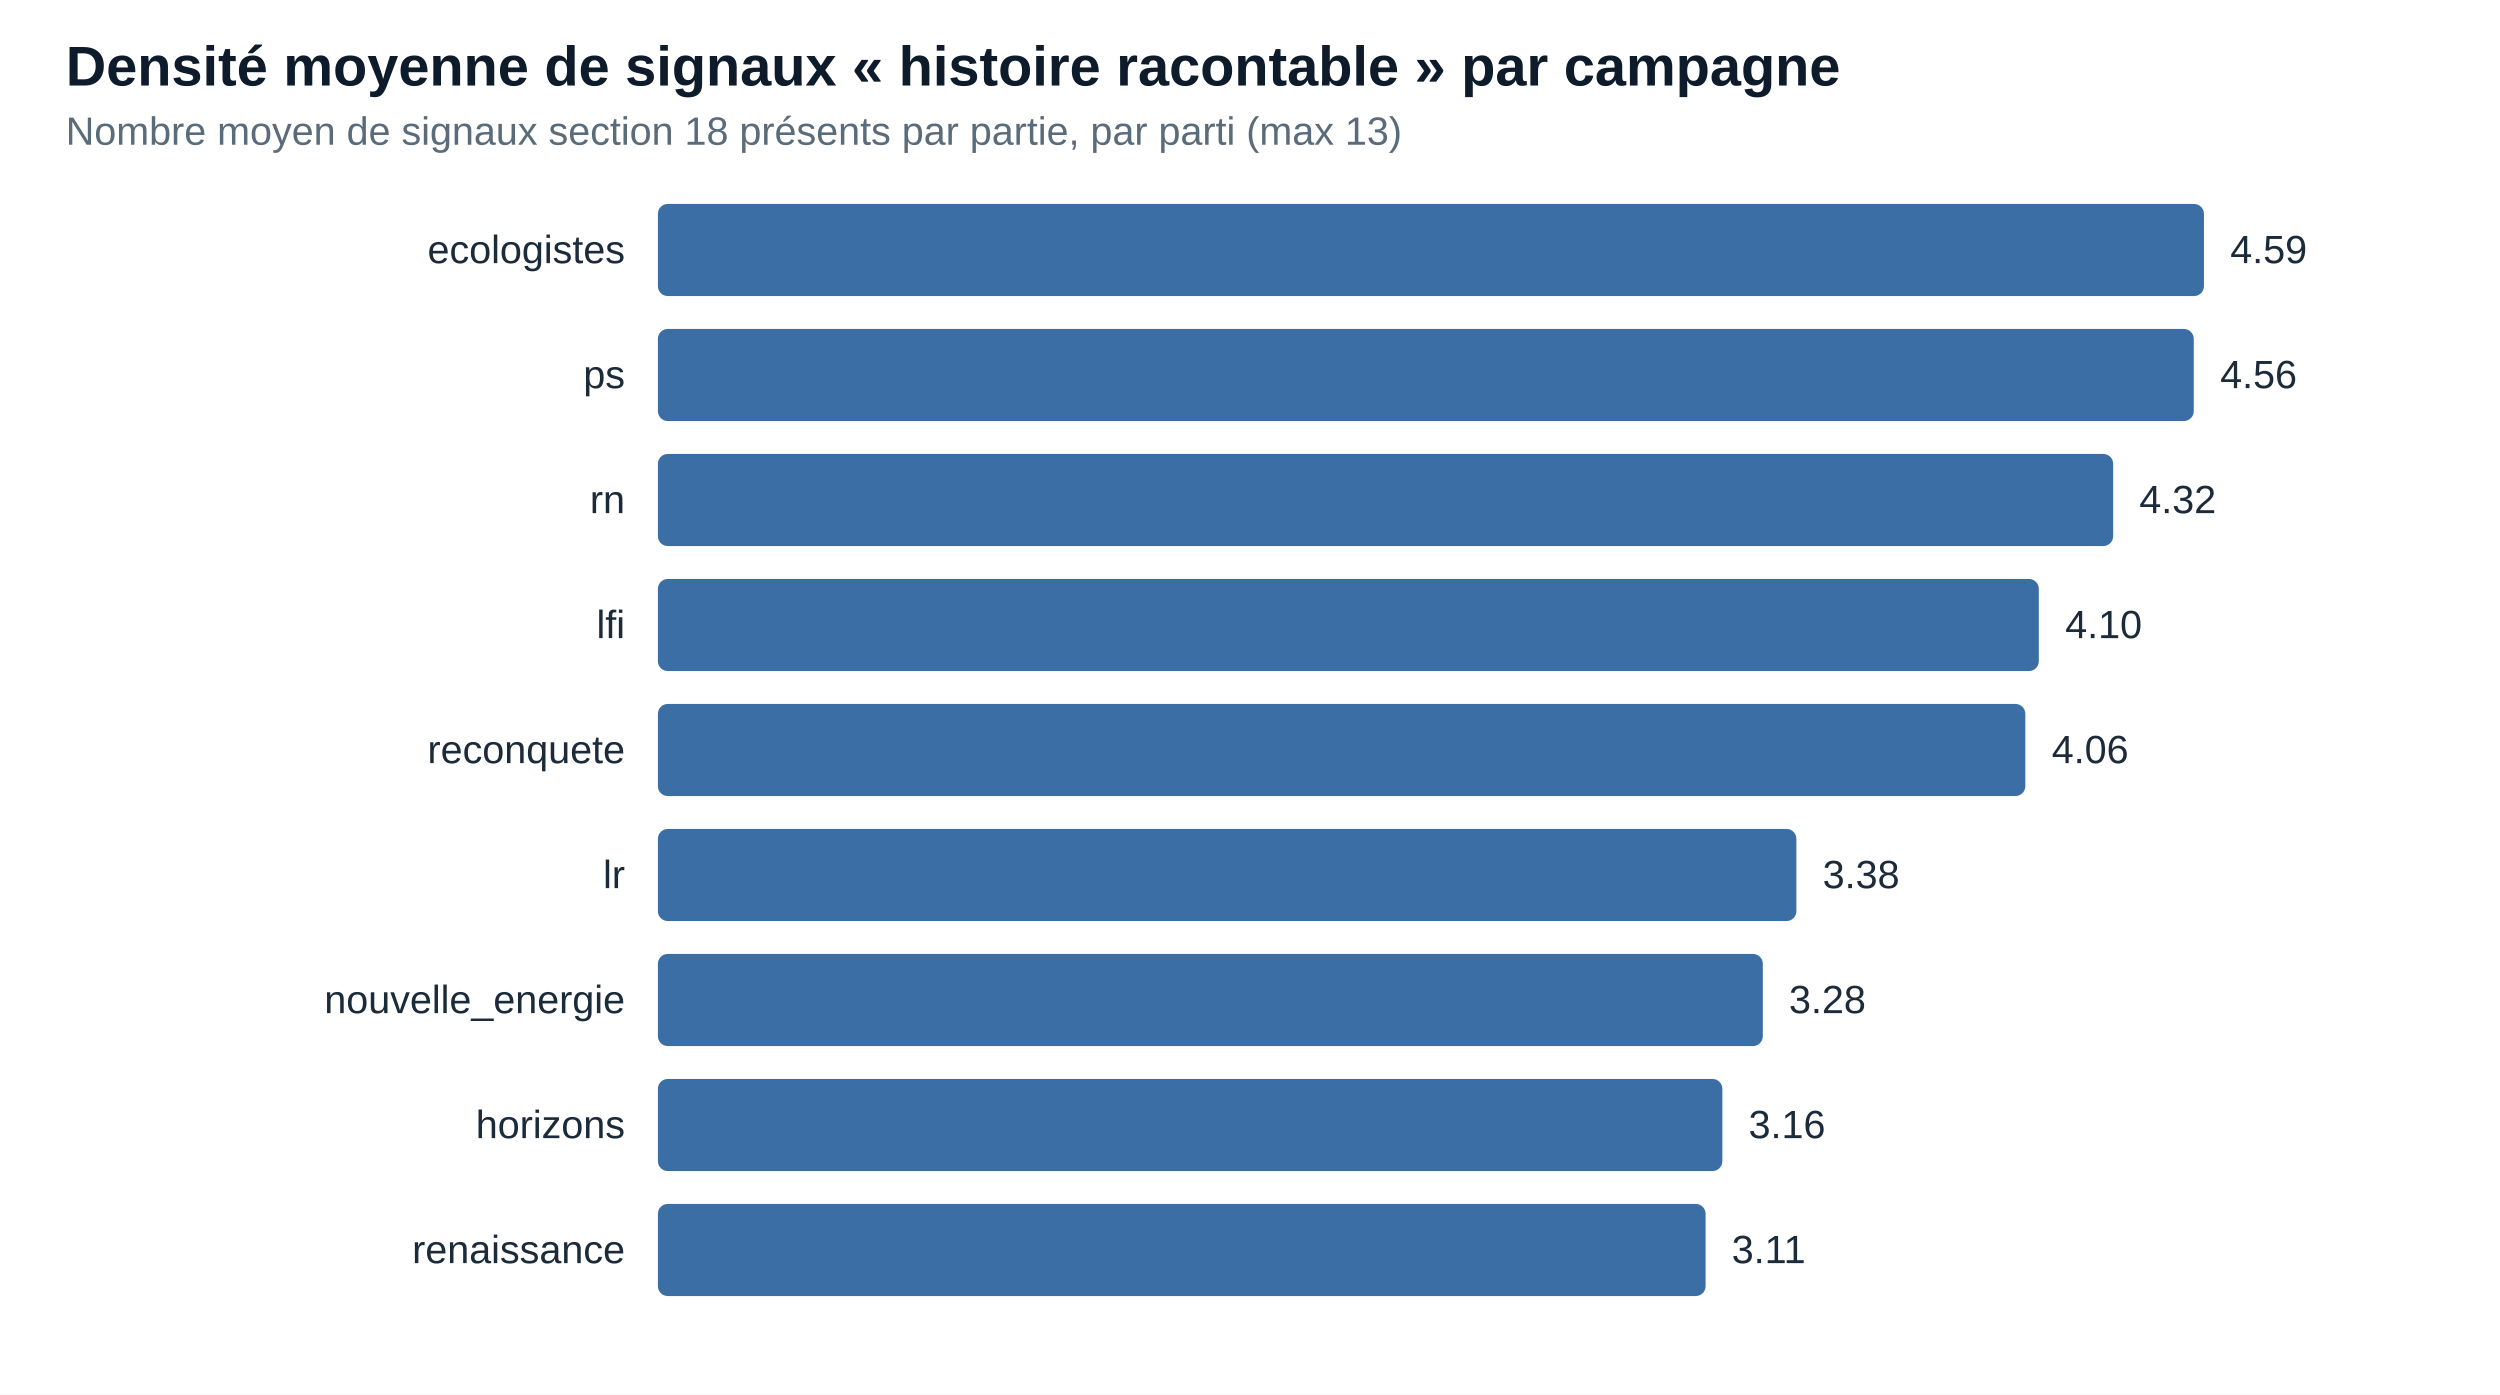
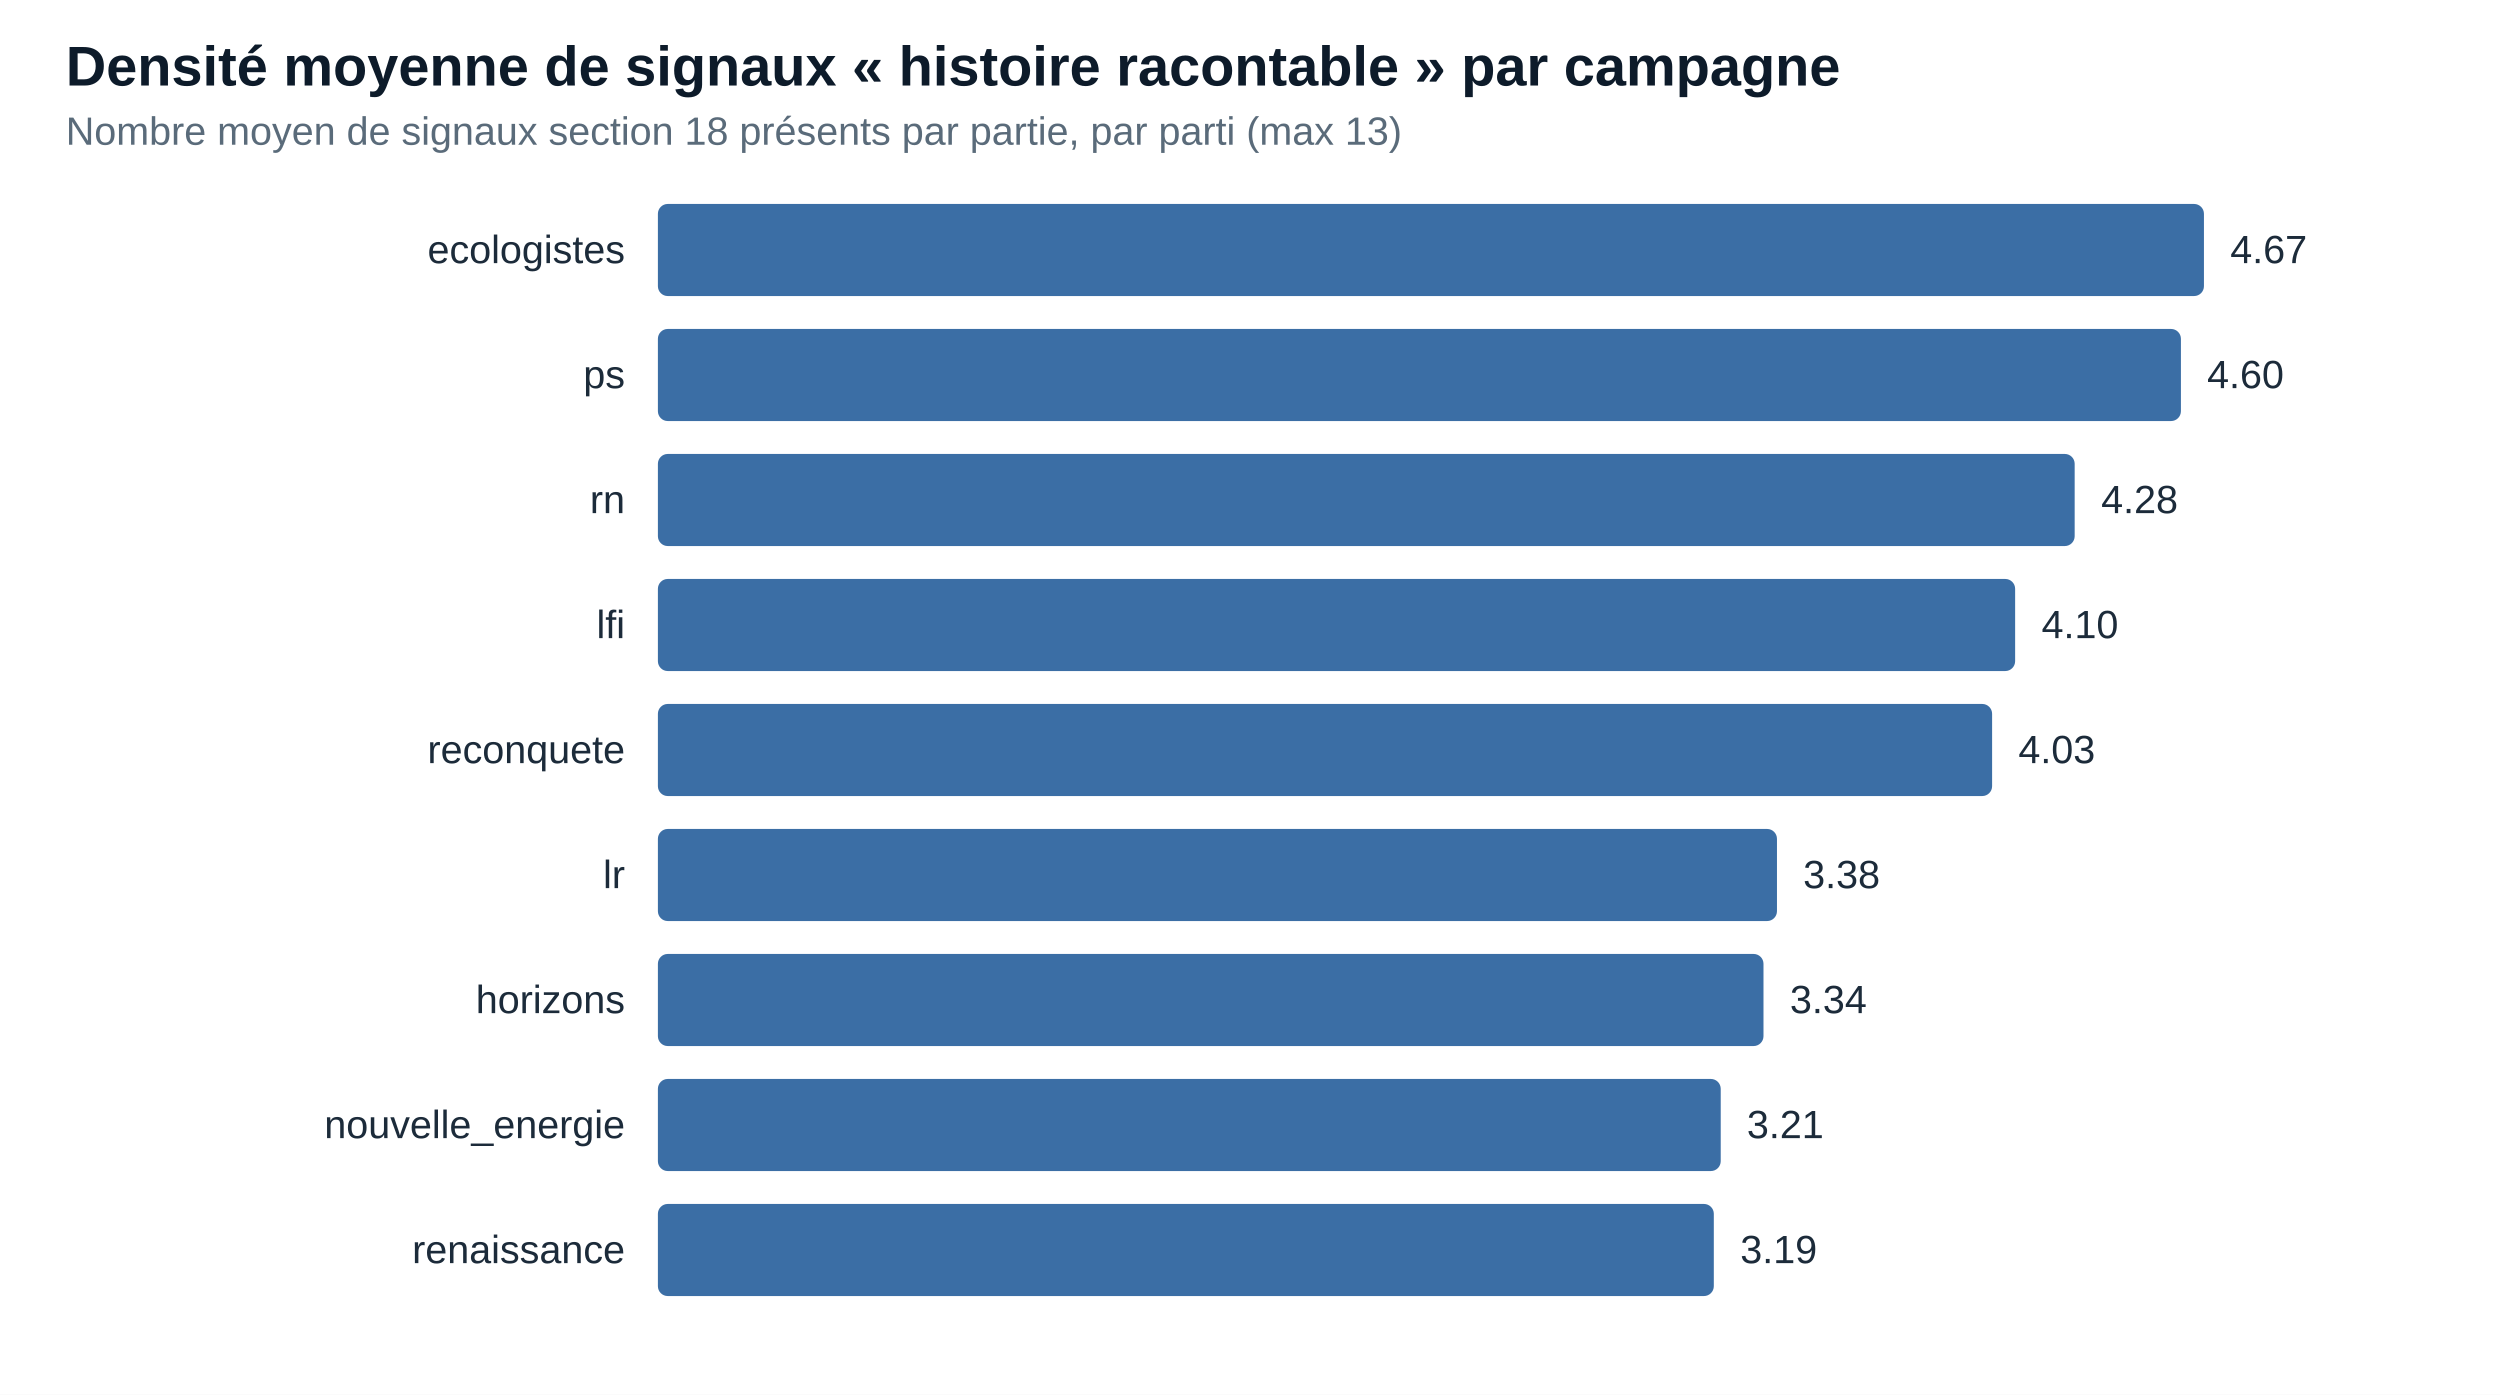
<svg xmlns="http://www.w3.org/2000/svg" width="760" height="424" viewBox="0 0 760 424">
  <rect width="760" height="424" fill="#ffffff" />
  <text x="20" y="26" font-size="17" font-weight="700" fill="#0d1b2a" style="font-family:Arial,Helvetica,sans-serif">Densité moyenne de signaux « histoire racontable » par campagne</text>
  <text x="20" y="44" font-size="12" fill="#5a6b7a" style="font-family:Arial,Helvetica,sans-serif">Nombre moyen de signaux section 18 présents par partie, par parti (max 13)</text>
  <text x="190" y="80" text-anchor="end" font-size="12" fill="#1c2b3a" style="font-family:Arial,Helvetica,sans-serif">ecologistes</text>
  <rect x="200" y="62" width="470.0" height="28" fill="#3b6ea5" rx="3" />
-   <text x="678" y="80" font-size="12" fill="#1c2b3a" style="font-family:Arial,Helvetica,sans-serif">4.59</text>
+   <text x="678" y="80" font-size="12" fill="#1c2b3a" style="font-family:Arial,Helvetica,sans-serif">4.67</text>
  <text x="190" y="118" text-anchor="end" font-size="12" fill="#1c2b3a" style="font-family:Arial,Helvetica,sans-serif">ps</text>
-   <rect x="200" y="100" width="466.9" height="28" fill="#3b6ea5" rx="3" />
-   <text x="674.928" y="118" font-size="12" fill="#1c2b3a" style="font-family:Arial,Helvetica,sans-serif">4.56</text>
+   <rect x="200" y="100" width="463.0" height="28" fill="#3b6ea5" rx="3" />
+   <text x="670.955" y="118" font-size="12" fill="#1c2b3a" style="font-family:Arial,Helvetica,sans-serif">4.60</text>
  <text x="190" y="156" text-anchor="end" font-size="12" fill="#1c2b3a" style="font-family:Arial,Helvetica,sans-serif">rn</text>
-   <rect x="200" y="138" width="442.4" height="28" fill="#3b6ea5" rx="3" />
-   <text x="650.353" y="156" font-size="12" fill="#1c2b3a" style="font-family:Arial,Helvetica,sans-serif">4.32</text>
+   <rect x="200" y="138" width="430.7" height="28" fill="#3b6ea5" rx="3" />
+   <text x="638.749" y="156" font-size="12" fill="#1c2b3a" style="font-family:Arial,Helvetica,sans-serif">4.28</text>
  <text x="190" y="194" text-anchor="end" font-size="12" fill="#1c2b3a" style="font-family:Arial,Helvetica,sans-serif">lfi</text>
-   <rect x="200" y="176" width="419.8" height="28" fill="#3b6ea5" rx="3" />
-   <text x="627.826" y="194" font-size="12" fill="#1c2b3a" style="font-family:Arial,Helvetica,sans-serif">4.10</text>
+   <rect x="200" y="176" width="412.6" height="28" fill="#3b6ea5" rx="3" />
+   <text x="620.634" y="194" font-size="12" fill="#1c2b3a" style="font-family:Arial,Helvetica,sans-serif">4.10</text>
  <text x="190" y="232" text-anchor="end" font-size="12" fill="#1c2b3a" style="font-family:Arial,Helvetica,sans-serif">reconquete</text>
-   <rect x="200" y="214" width="415.7" height="28" fill="#3b6ea5" rx="3" />
-   <text x="623.73" y="232" font-size="12" fill="#1c2b3a" style="font-family:Arial,Helvetica,sans-serif">4.06</text>
+   <rect x="200" y="214" width="405.6" height="28" fill="#3b6ea5" rx="3" />
+   <text x="613.589" y="232" font-size="12" fill="#1c2b3a" style="font-family:Arial,Helvetica,sans-serif">4.03</text>
  <text x="190" y="270" text-anchor="end" font-size="12" fill="#1c2b3a" style="font-family:Arial,Helvetica,sans-serif">lr</text>
-   <rect x="200" y="252" width="346.1" height="28" fill="#3b6ea5" rx="3" />
-   <text x="554.1" y="270" font-size="12" fill="#1c2b3a" style="font-family:Arial,Helvetica,sans-serif">3.38</text>
-   <text x="190" y="308" text-anchor="end" font-size="12" fill="#1c2b3a" style="font-family:Arial,Helvetica,sans-serif">nouvelle_energie</text>
-   <rect x="200" y="290" width="335.9" height="28" fill="#3b6ea5" rx="3" />
-   <text x="543.861" y="308" font-size="12" fill="#1c2b3a" style="font-family:Arial,Helvetica,sans-serif">3.28</text>
-   <text x="190" y="346" text-anchor="end" font-size="12" fill="#1c2b3a" style="font-family:Arial,Helvetica,sans-serif">horizons</text>
-   <rect x="200" y="328" width="323.6" height="28" fill="#3b6ea5" rx="3" />
-   <text x="531.573" y="346" font-size="12" fill="#1c2b3a" style="font-family:Arial,Helvetica,sans-serif">3.16</text>
+   <rect x="200" y="252" width="340.2" height="28" fill="#3b6ea5" rx="3" />
+   <text x="548.171" y="270" font-size="12" fill="#1c2b3a" style="font-family:Arial,Helvetica,sans-serif">3.38</text>
+   <text x="190" y="308" text-anchor="end" font-size="12" fill="#1c2b3a" style="font-family:Arial,Helvetica,sans-serif">horizons</text>
+   <rect x="200" y="290" width="336.1" height="28" fill="#3b6ea5" rx="3" />
+   <text x="544.146" y="308" font-size="12" fill="#1c2b3a" style="font-family:Arial,Helvetica,sans-serif">3.34</text>
+   <text x="190" y="346" text-anchor="end" font-size="12" fill="#1c2b3a" style="font-family:Arial,Helvetica,sans-serif">nouvelle_energie</text>
+   <rect x="200" y="328" width="323.1" height="28" fill="#3b6ea5" rx="3" />
+   <text x="531.062" y="346" font-size="12" fill="#1c2b3a" style="font-family:Arial,Helvetica,sans-serif">3.21</text>
  <text x="190" y="384" text-anchor="end" font-size="12" fill="#1c2b3a" style="font-family:Arial,Helvetica,sans-serif">renaissance</text>
-   <rect x="200" y="366" width="318.5" height="28" fill="#3b6ea5" rx="3" />
-   <text x="526.453" y="384" font-size="12" fill="#1c2b3a" style="font-family:Arial,Helvetica,sans-serif">3.11</text>
+   <rect x="200" y="366" width="321.0" height="28" fill="#3b6ea5" rx="3" />
+   <text x="529.049" y="384" font-size="12" fill="#1c2b3a" style="font-family:Arial,Helvetica,sans-serif">3.19</text>
</svg>
